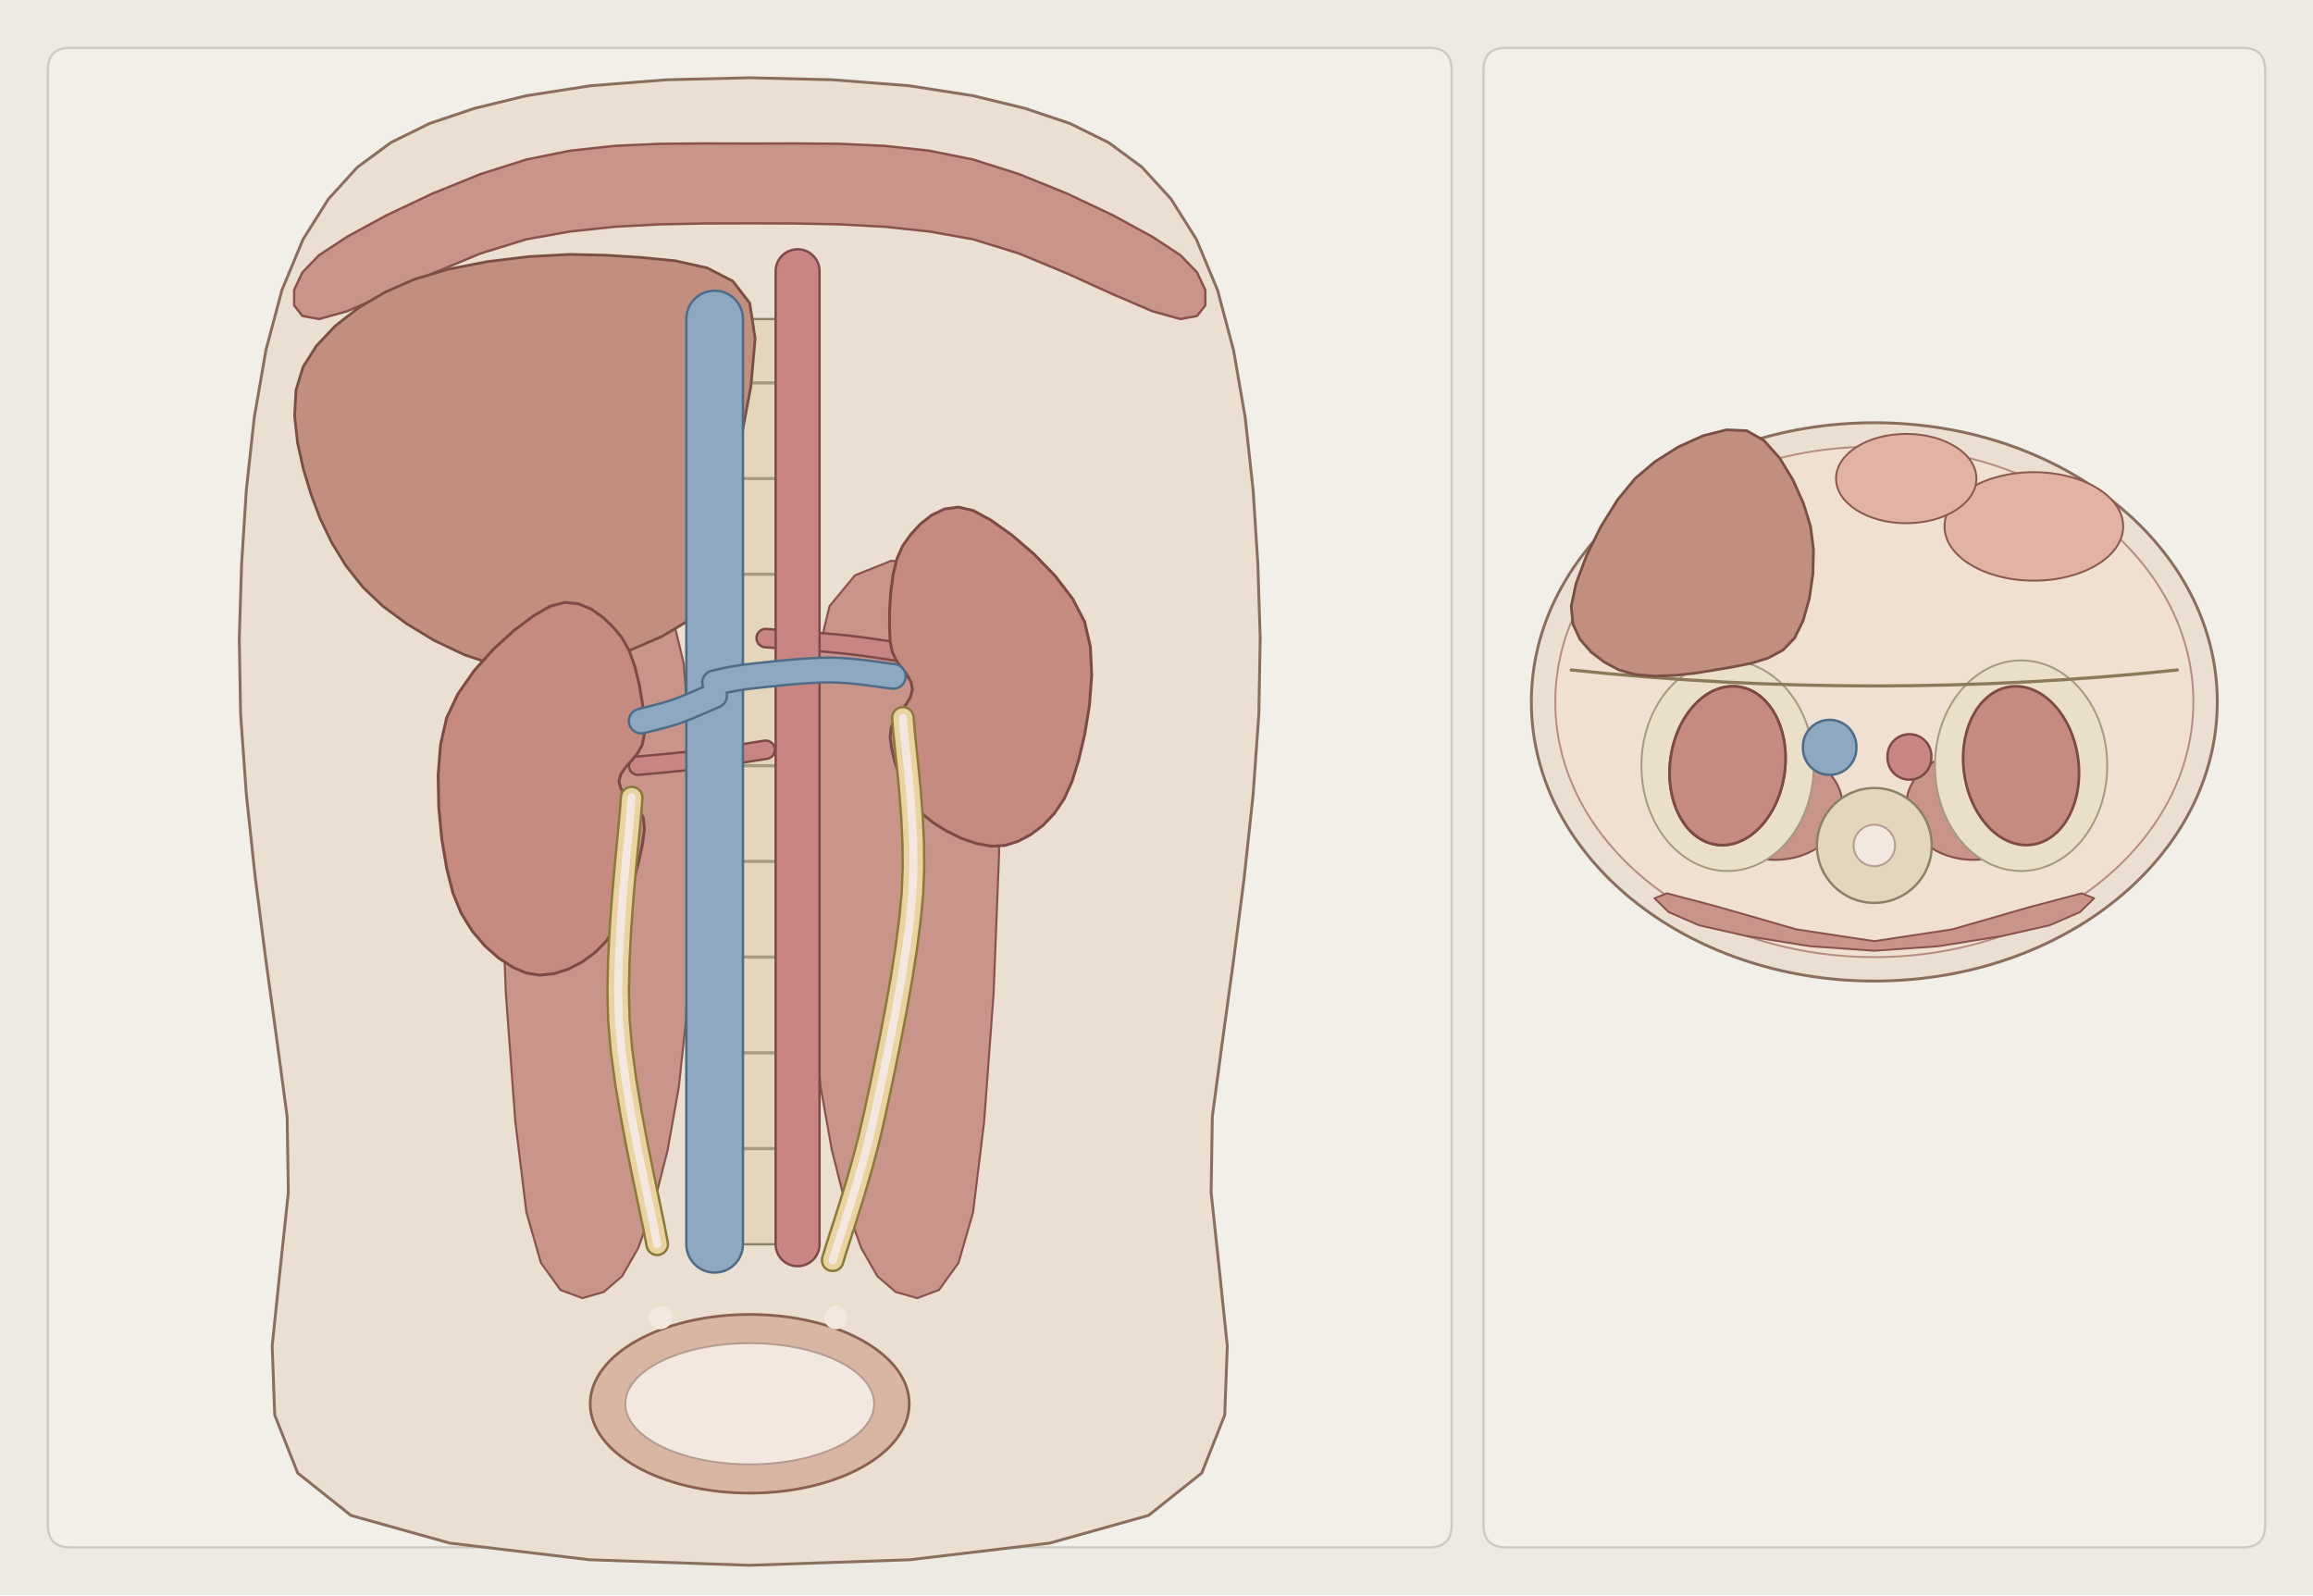
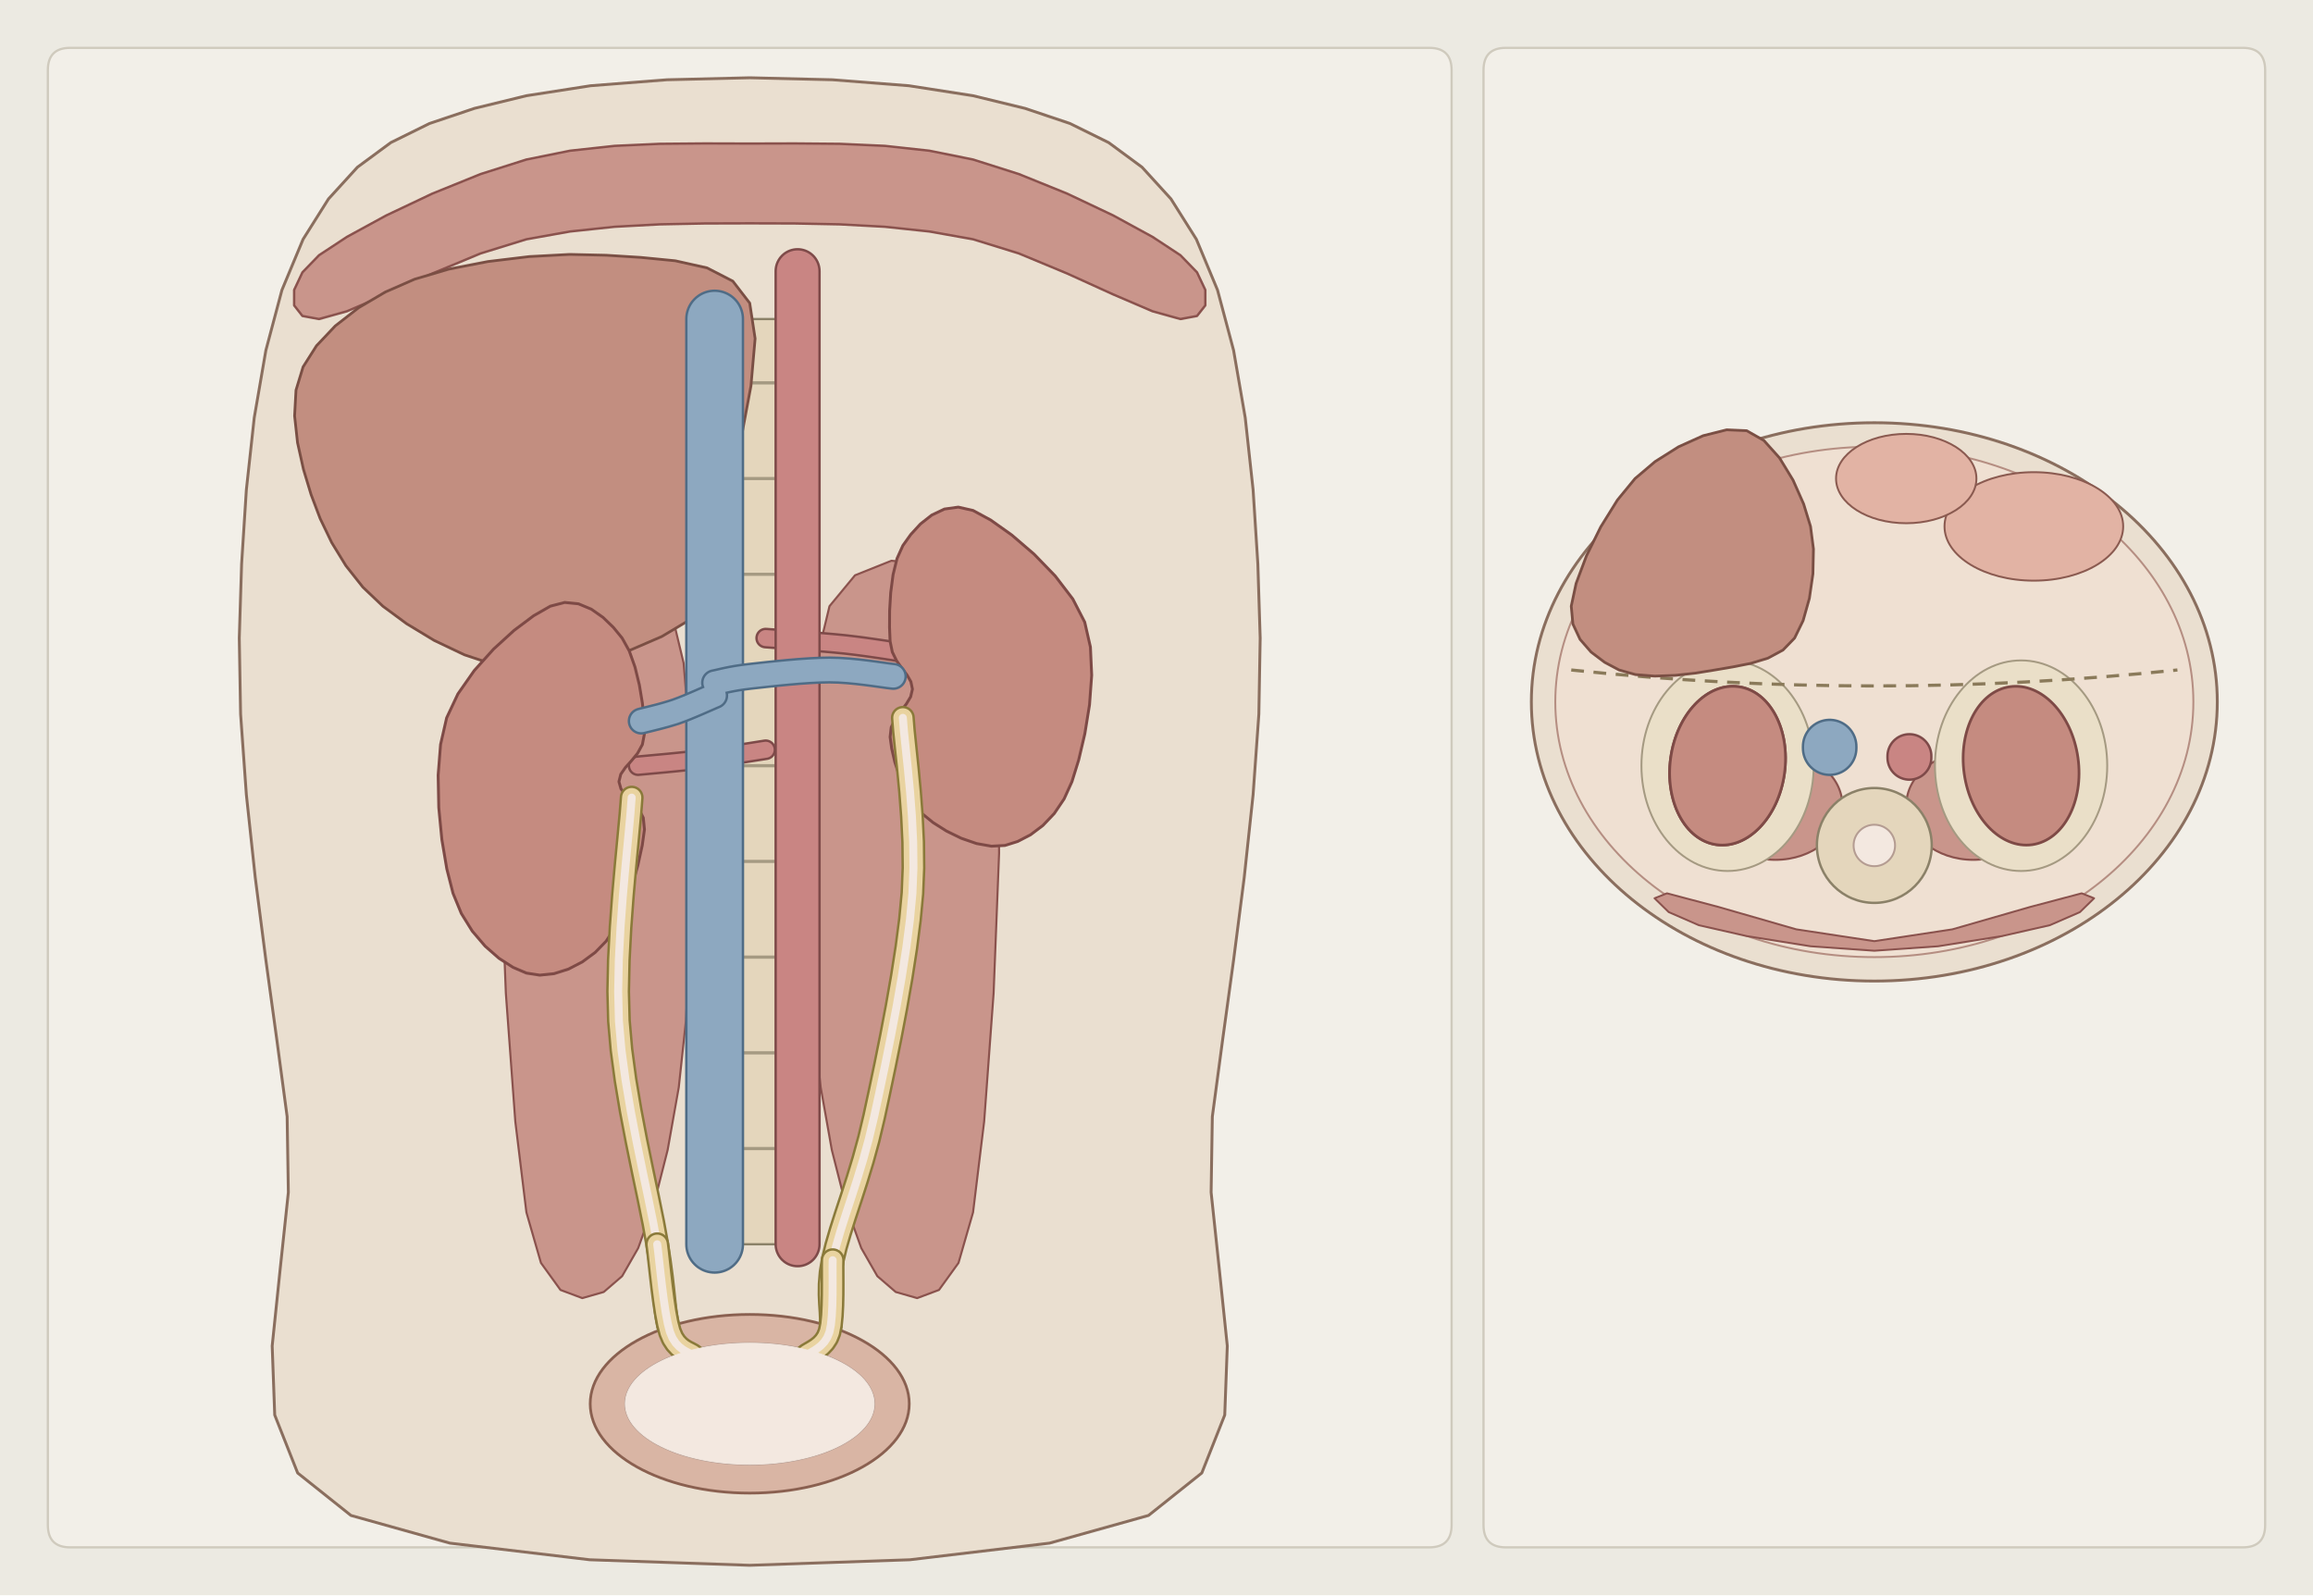
<svg xmlns="http://www.w3.org/2000/svg" viewBox="0 0 1450 1000" width="1450" height="1000">
  <rect width="1450" height="1000" fill="#ECEAE2" />
  <path d="M44 30H896Q910 30 910 44V956Q910 970 896 970H44Q30 970 30 956V44Q30 30 44 30Z" fill="#F2EFE8" stroke="#CFCABD" stroke-width="1.4" />
  <path d="M944 30H1406Q1420 30 1420 44V956Q1420 970 1406 970H944Q930 970 930 956V44Q930 30 944 30Z" fill="#F2EFE8" stroke="#CFCABD" stroke-width="1.4" />
  <path d="M330 60L370.19 53.75L418.15 50L470 48.75L521.85 50L569.81 53.75L610 60L642.59 67.94L670.74 77.41L695 89.38L715.93 104.81L734.07 124.7L750 150L763.26 181.83L773.33 219.63L780.63 261.88L785.56 307.04L788.54 353.59L790 400L789.17 447.69L785.56 498.15L780 550L773.33 601.85L766.39 652.31L760 700L759.24 747.45L764.44 796.3L769.38 843.75L767.78 887.04L753.4 923.38L720 950L657.96 967.36L570.37 977.78L470 981.25L369.63 977.78L282.04 967.36L220 950L186.6 923.38L172.22 887.04L170.63 843.75L175.56 796.3L180.76 747.45L180 700L173.61 652.31L166.67 601.85L160 550L154.44 498.15L150.83 447.69L150 400L151.46 353.59L154.44 307.04L159.38 261.88L166.67 219.63L176.74 181.83L190 150L205.93 124.7L224.07 104.81L245 89.38L269.26 77.41L297.41 67.94Z" fill="#EADFD0" stroke="#8A6E5E" stroke-width="1.8" stroke-linejoin="round" />
  <path d="M440 200L500 200L500 780L440 780Z" fill="#E4D6BC" stroke="#8B8168" stroke-width="1.4" stroke-linejoin="round" />
  <path d="M440 240L500 240" fill="none" stroke="#A59A82" stroke-width="2" stroke-linecap="round" stroke-linejoin="round" />
  <path d="M440 300L500 300" fill="none" stroke="#A59A82" stroke-width="2" stroke-linecap="round" stroke-linejoin="round" />
  <path d="M440 360L500 360" fill="none" stroke="#A59A82" stroke-width="2" stroke-linecap="round" stroke-linejoin="round" />
  <path d="M440 420L500 420" fill="none" stroke="#A59A82" stroke-width="2" stroke-linecap="round" stroke-linejoin="round" />
  <path d="M440 480L500 480" fill="none" stroke="#A59A82" stroke-width="2" stroke-linecap="round" stroke-linejoin="round" />
  <path d="M440 540L500 540" fill="none" stroke="#A59A82" stroke-width="2" stroke-linecap="round" stroke-linejoin="round" />
  <path d="M440 600L500 600" fill="none" stroke="#A59A82" stroke-width="2" stroke-linecap="round" stroke-linejoin="round" />
  <path d="M440 660L500 660" fill="none" stroke="#A59A82" stroke-width="2" stroke-linecap="round" stroke-linejoin="round" />
  <path d="M440 720L500 720" fill="none" stroke="#A59A82" stroke-width="2" stroke-linecap="round" stroke-linejoin="round" />
  <path d="M320 400L334.4 369.76L356.4 354.08L381.2 351.52L404 360.64L420 380L428.56 415.68L432.88 468.64L433.92 529.76L432.64 589.92L430 640L425.52 681.6L418.56 720.8L409.84 755.2L400.08 782.4L390 800L378.48 809.92L365.04 813.76L351.36 808.64L339.12 791.68L330 760L323.04 703.04L317.12 622.72L313.68 534.88L314.16 455.36Z" fill="#C9958B" stroke="#8A524D" stroke-width="1.3" stroke-linejoin="round" />
  <path d="M620 400L605.6 369.76L583.6 354.08L558.8 351.52L536 360.64L520 380L511.44 415.68L507.12 468.64L506.08 529.76L507.36 589.92L510 640L514.48 681.6L521.44 720.8L530.16 755.2L539.92 782.4L550 800L561.52 809.92L574.96 813.76L588.64 808.64L600.88 791.68L610 760L616.96 703.04L622.88 622.72L626.32 534.88L625.84 455.36Z" fill="#C9958B" stroke="#8A524D" stroke-width="1.3" stroke-linejoin="round" />
  <path d="M200 160L217.52 148.48L242.16 135.04L271.04 121.36L301.28 109.12L330 100L357.36 94.48L385.28 91.44L413.52 90.16L441.84 89.92L470 90L498.16 89.92L526.48 90.16L554.72 91.44L582.64 94.48L610 100L638.72 109.12L668.96 121.36L697.84 135.04L722.48 148.48L740 160L750.4 170.72L755.6 181.76L755.6 191.44L750.4 198.08L740 200L722.48 195.12L697.84 184.56L668.96 171.44L638.72 158.88L610 150L582.64 145.12L554.72 142.16L526.48 140.64L498.16 140.08L470 140L441.84 140.08L413.52 140.64L385.28 142.16L357.36 145.12L330 150L301.28 158.88L271.04 171.44L242.16 184.56L217.52 195.12L200 200L189.6 198.08L184.4 191.44L184.4 181.76L189.6 170.72Z" fill="#C9958B" stroke="#8A524D" stroke-width="1.5" stroke-linejoin="round" />
  <path d="M190 230L198.4 216.76L210.2 204.28L224.8 192.92L241.6 183.04L260 175L281.28 168.72L305.84 163.96L331.76 160.84L357.12 159.48L380 160L401.65 161.36L423.34 163.48L443.22 167.92L459.39 176.24L470 190L473.38 212.24L470.77 241.92L464.67 274.48L457.58 305.36L452 330L449.1 347.6L447.23 361.2L444.61 372L439.46 381.2L430 390L414.83 399.04L395.14 407.52L373.02 414.48L350.61 418.96L330 420L310.64 416.96L291.12 410.48L272.28 401.52L254.96 391.04L240 380L227.48 368.08L216.84 354.64L207.96 340.16L200.72 325.12L195 310L190.24 294.24L186.52 277.52L184.68 260.68L185.56 244.56Z" fill="#C28E80" stroke="#7A4F44" stroke-width="1.7" stroke-linejoin="round" />
  <path d="M480 470L476.91 470.48L472.81 471.13L467.93 471.9L462.5 472.75L456.76 473.63L450.94 474.5L445.27 475.3L440 476L434.73 476.62L429.06 477.23L423.24 477.82L417.5 478.38L412.07 478.88L407.19 479.33L403.09 479.71L400 480" fill="none" stroke="#7E4A49" stroke-width="13" stroke-linecap="round" stroke-linejoin="round" />
  <path d="M480 400L483.91 400.29L489.17 400.67L495.44 401.12L502.38 401.63L509.64 402.18L516.89 402.77L523.79 403.38L530 404L535.92 404.7L542.05 405.5L548.18 406.37L554.13 407.25L559.68 408.1L564.64 408.88L568.81 409.52L572 410" fill="none" stroke="#7E4A49" stroke-width="13" stroke-linecap="round" stroke-linejoin="round" />
  <path d="M480 470L476.91 470.48L472.81 471.13L467.93 471.9L462.5 472.75L456.76 473.63L450.94 474.5L445.27 475.3L440 476L434.73 476.62L429.06 477.23L423.24 477.82L417.5 478.38L412.07 478.88L407.19 479.33L403.09 479.71L400 480" fill="none" stroke="#C98583" stroke-width="10" stroke-linecap="round" stroke-linejoin="round" />
  <path d="M480 400L483.91 400.29L489.17 400.67L495.44 401.12L502.38 401.63L509.64 402.18L516.89 402.77L523.79 403.38L530 404L535.92 404.7L542.05 405.5L548.18 406.37L554.13 407.25L559.68 408.1L564.64 408.88L568.81 409.52L572 410" fill="none" stroke="#C98583" stroke-width="10" stroke-linecap="round" stroke-linejoin="round" />
  <path d="M345 380L354.02 377.66L362.63 378.52L370.69 381.88L378.04 387.04L384.53 393.31L390 400L394.47 408.03L398.07 418.15L400.81 429.38L402.7 440.74L403.76 451.27L404 460L402.7 466.74L399.7 472.22L395.88 476.88L392.07 481.11L389.16 485.35L388 490L389.28 494.54L392.44 498.52L396.5 502.5L400.44 507.04L403.28 512.69L404 520L402.62 529.93L399.93 542.22L396.13 555.63L391.41 568.89L385.97 580.76L380 590L373.13 597.04L365.11 602.96L356.38 607.5L347.33 610.37L338.4 611.3L330 610L321.62 606.41L312.81 600.74L304.13 593.13L296.07 583.7L289.19 572.62L284 560L280.1 544.68L277 526.3L275.06 506.25L274.67 485.93L276.19 466.71L280 450L287.07 434.98L297.3 420.37L309.44 406.88L322.26 395.19L334.53 386Z" fill="#C58B80" stroke="#7E4A46" stroke-width="1.8" stroke-linejoin="round" />
  <path d="M610 320L600.75 317.9L592.07 319.11L584.13 322.88L577.04 328.44L570.95 335.07L566 342L562.33 350.15L559.85 360.3L558.38 371.5L557.7 382.81L557.64 393.3L558 402L559.38 408.74L562.07 414.22L565.38 418.88L568.59 423.11L571.03 427.35L572 432L570.89 436.79L568.15 441.33L564.63 445.88L561.19 450.67L558.69 455.96L558 462L559 469.28L560.96 477.7L563.88 486.63L567.7 495.41L572.42 503.41L578 510L584.93 515.65L593.33 520.96L602.63 525.5L612.22 528.81L621.54 530.46L630 530L637.97 527.5L646 523.33L653.75 517.5L660.89 510L667.08 500.83L672 490L676.2 476.46L680.07 460L683 441.88L684.37 423.33L683.57 405.63L680 390L672.55 375.53L661.48 361.04L648.25 347.38L634.3 335.41L621.06 326Z" fill="#C58B80" stroke="#7E4A46" stroke-width="1.8" stroke-linejoin="round" />
-   <path d="M396 500L395.16 510.8L393.81 525.16L392.18 542.25L390.5 561.25L389.01 581.35L387.94 601.72L387.52 621.54L388 640L389.63 658.46L392.31 678.28L395.71 698.65L399.5 718.75L403.35 737.75L406.94 754.84L409.93 769.2L412 780" fill="none" stroke="#8A7A3A" stroke-width="15" stroke-linecap="round" stroke-linejoin="round" />
-   <path d="M566 450L566.67 458.28L567.78 469.06L569.13 481.88L570.5 496.25L571.68 511.72L572.47 527.81L572.64 544.06L572 560L570.45 576.41L568.16 594.06L565.29 612.5L562 631.25L558.46 649.84L554.84 667.81L551.3 684.69L548 700L544.67 714.26L541.03 728.13L537.25 741.37L533.5 753.75L529.93 765.04L526.72 775L524.02 783.4L522 790" fill="none" stroke="#8A7A3A" stroke-width="15" stroke-linecap="round" stroke-linejoin="round" />
+   <path d="M396 500L395.16 510.8L393.81 525.16L392.18 542.25L390.5 561.25L389.01 581.35L387.94 601.72L387.52 621.54L388 640L389.58 658.08L392.13 676.99L395.36 696.24L399 715.31L402.77 733.73L406.38 750.98L409.55 766.57L412 780L413.72 791.22L414.96 800.66L415.86 808.61L416.56 815.31L417.19 821.04L417.88 826.05L418.77 830.62L420 835L421.64 838.89L423.61 841.91L425.77 844.21L428 845.94L430.17 847.23L432.14 848.24L433.79 849.12L435 850" fill="none" stroke="#8A7A3A" stroke-width="15" stroke-linecap="round" stroke-linejoin="round" />
+   <path d="M566 450L566.67 458.28L567.78 469.06L569.13 481.88L570.5 496.25L571.68 511.72L572.47 527.81L572.64 544.06L572 560L570.45 576.41L568.16 594.06L565.29 612.5L562 631.25L558.46 649.84L554.84 667.81L551.3 684.69L548 700L544.68 713.95L541.08 727.07L537.34 739.39L533.63 750.94L530.08 761.74L526.86 771.84L524.12 781.25L522 790L520.69 797.98L520.12 805.12L520.06 811.49L520.31 817.19L520.65 822.3L520.85 826.91L520.71 831.12L520 835L518.64 838.41L516.81 841.21L514.67 843.48L512.38 845.31L510.1 846.79L508 848.01L506.25 849.05L505 850" fill="none" stroke="#8A7A3A" stroke-width="15" stroke-linecap="round" stroke-linejoin="round" />
  <path d="M500 170L500 221.23L500 293.91L500 380.88L500 475L500 569.12L500 656.09L500 728.77L500 780" fill="none" stroke="#7E4A49" stroke-width="29" stroke-linecap="round" stroke-linejoin="round" />
  <path d="M448 200L448 248.71L448 317.81L448 400.51L448 490L448 579.49L448 662.19L448 731.29L448 780" fill="none" stroke="#4F6C86" stroke-width="37" stroke-linecap="round" stroke-linejoin="round" />
-   <path d="M396 500L395.16 510.8L393.81 525.16L392.18 542.25L390.5 561.25L389.01 581.35L387.94 601.72L387.52 621.54L388 640L389.63 658.46L392.31 678.28L395.71 698.65L399.5 718.75L403.35 737.75L406.94 754.84L409.93 769.2L412 780" fill="none" stroke="#E9D3A0" stroke-width="12" stroke-linecap="round" stroke-linejoin="round" />
-   <path d="M566 450L566.67 458.28L567.78 469.06L569.13 481.88L570.5 496.25L571.68 511.72L572.47 527.81L572.64 544.06L572 560L570.45 576.41L568.16 594.06L565.29 612.5L562 631.25L558.46 649.84L554.84 667.81L551.3 684.69L548 700L544.67 714.26L541.03 728.13L537.25 741.37L533.5 753.75L529.93 765.04L526.72 775L524.02 783.4L522 790" fill="none" stroke="#E9D3A0" stroke-width="12" stroke-linecap="round" stroke-linejoin="round" />
+   <path d="M396 500L395.16 510.8L393.81 525.16L392.18 542.25L390.5 561.25L389.01 581.35L387.94 601.72L387.52 621.54L388 640L389.58 658.08L392.13 676.99L395.36 696.24L399 715.31L402.77 733.73L406.38 750.98L409.55 766.57L412 780L413.72 791.22L414.96 800.66L415.86 808.61L416.56 815.31L417.19 821.04L417.88 826.05L418.77 830.62L420 835L421.64 838.89L423.61 841.91L425.77 844.21L428 845.94L430.17 847.23L432.14 848.24L433.79 849.12L435 850" fill="none" stroke="#E9D3A0" stroke-width="12" stroke-linecap="round" stroke-linejoin="round" />
+   <path d="M566 450L566.67 458.28L567.78 469.06L569.13 481.88L570.5 496.25L571.68 511.72L572.47 527.81L572.64 544.06L572 560L570.45 576.41L568.16 594.06L565.29 612.5L562 631.25L558.46 649.84L554.84 667.81L551.3 684.69L548 700L544.68 713.95L541.08 727.07L537.34 739.39L533.63 750.94L530.08 761.74L526.86 771.84L524.12 781.25L522 790L520.69 797.98L520.12 805.12L520.06 811.49L520.31 817.19L520.65 822.3L520.85 826.91L520.71 831.12L520 835L518.64 838.41L516.81 841.21L514.67 843.48L512.38 845.31L510.1 846.79L508 848.01L506.25 849.05L505 850" fill="none" stroke="#E9D3A0" stroke-width="12" stroke-linecap="round" stroke-linejoin="round" />
  <path d="M500 170L500 221.23L500 293.91L500 380.88L500 475L500 569.12L500 656.09L500 728.77L500 780" fill="none" stroke="#C98583" stroke-width="26" stroke-linecap="round" stroke-linejoin="round" />
  <path d="M448 200L448 248.71L448 317.81L448 400.51L448 490L448 579.49L448 662.19L448 731.29L448 780" fill="none" stroke="#8DA8C0" stroke-width="34" stroke-linecap="round" stroke-linejoin="round" />
-   <path d="M396 500L395.16 510.8L393.81 525.16L392.18 542.25L390.5 561.25L389.01 581.35L387.94 601.72L387.52 621.54L388 640L389.63 658.46L392.31 678.28L395.71 698.65L399.5 718.75L403.35 737.75L406.94 754.84L409.93 769.2L412 780" fill="none" stroke="#F3E8E0" stroke-width="5" stroke-linecap="round" stroke-linejoin="round" />
-   <path d="M566 450L566.67 458.28L567.78 469.06L569.13 481.88L570.5 496.25L571.68 511.72L572.47 527.81L572.64 544.06L572 560L570.45 576.41L568.16 594.06L565.29 612.5L562 631.25L558.46 649.84L554.84 667.81L551.3 684.69L548 700L544.67 714.26L541.03 728.13L537.25 741.37L533.5 753.75L529.93 765.04L526.72 775L524.02 783.4L522 790" fill="none" stroke="#F3E8E0" stroke-width="5" stroke-linecap="round" stroke-linejoin="round" />
+   <path d="M396 500L395.16 510.8L393.81 525.16L392.18 542.25L390.5 561.25L389.01 581.35L387.94 601.72L387.52 621.54L388 640L389.58 658.08L392.13 676.99L395.36 696.24L399 715.31L402.77 733.73L406.38 750.98L409.55 766.57L412 780L413.72 791.22L414.96 800.66L415.86 808.61L416.56 815.31L417.19 821.04L417.88 826.05L418.77 830.62L420 835L421.64 838.89L423.61 841.91L425.77 844.21L428 845.94L430.17 847.23L432.14 848.24L433.79 849.12L435 850" fill="none" stroke="#F3E8E0" stroke-width="5" stroke-linecap="round" stroke-linejoin="round" />
+   <path d="M566 450L566.67 458.28L567.78 469.06L569.13 481.88L570.5 496.25L571.68 511.72L572.47 527.81L572.64 544.06L572 560L570.45 576.41L568.16 594.06L565.29 612.5L562 631.25L558.46 649.84L554.84 667.81L551.3 684.69L548 700L544.68 713.95L541.08 727.07L537.34 739.39L533.63 750.94L530.08 761.74L526.86 771.84L524.12 781.25L522 790L520.69 797.98L520.12 805.12L520.06 811.49L520.31 817.19L520.65 822.3L520.85 826.91L520.71 831.12L520 835L518.64 838.41L516.81 841.21L514.67 843.48L512.38 845.31L510.1 846.79L508 848.01L506.25 849.05L505 850" fill="none" stroke="#F3E8E0" stroke-width="5" stroke-linecap="round" stroke-linejoin="round" />
  <path d="M448 436L446.13 436.8L443.64 437.89L440.67 439.19L437.38 440.63L433.91 442.1L430.42 443.55L427.07 444.87L424 446L421 446.98L417.84 447.92L414.64 448.81L411.5 449.63L408.55 450.37L405.91 451.02L403.68 451.56L402 452" fill="none" stroke="#4F6C86" stroke-width="17" stroke-linecap="round" stroke-linejoin="round" />
  <path d="M560 424L556.98 423.64L553.05 423.09L548.37 422.44L543.13 421.75L537.49 421.09L531.64 420.53L525.75 420.14L520 420L514.04 420.12L507.55 420.44L500.75 420.91L493.88 421.5L487.14 422.15L480.77 422.81L474.98 423.45L470 424L465.76 424.53L462.02 425.09L458.73 425.68L455.88 426.25L453.41 426.79L451.3 427.28L449.51 427.69L448 428" fill="none" stroke="#4F6C86" stroke-width="17" stroke-linecap="round" stroke-linejoin="round" />
  <path d="M448 436L446.13 436.8L443.64 437.89L440.67 439.19L437.38 440.63L433.91 442.1L430.42 443.55L427.07 444.87L424 446L421 446.98L417.84 447.92L414.64 448.81L411.5 449.63L408.55 450.37L405.91 451.02L403.68 451.56L402 452" fill="none" stroke="#8DA8C0" stroke-width="14" stroke-linecap="round" stroke-linejoin="round" />
  <path d="M560 424L556.98 423.64L553.05 423.09L548.37 422.44L543.13 421.75L537.49 421.09L531.64 420.53L525.75 420.14L520 420L514.04 420.12L507.55 420.44L500.75 420.91L493.88 421.5L487.14 422.15L480.77 422.81L474.98 423.45L470 424L465.76 424.53L462.02 425.09L458.73 425.68L455.88 426.25L453.41 426.79L451.3 427.28L449.51 427.69L448 428" fill="none" stroke="#8DA8C0" stroke-width="14" stroke-linecap="round" stroke-linejoin="round" />
  <path d="M370 880A100 56 0 1 0 570 880A100 56 0 1 0 370 880Z" fill="#D9B5A4" stroke="#8A6050" stroke-width="1.7" stroke-linejoin="round" />
  <path d="M392 880A78 38 0 1 0 548 880A78 38 0 1 0 392 880Z" fill="#F3E8E0" stroke="#B49C92" stroke-width="1.2" stroke-linejoin="round" />
-   <path d="M407 826A7 7 0 1 0 421 826A7 7 0 1 0 407 826Z" fill="#F3E8E0" stroke="#F3E8E0" stroke-width="0.6" stroke-linejoin="round" />
-   <path d="M517 826A7 7 0 1 0 531 826A7 7 0 1 0 517 826Z" fill="#F3E8E0" stroke="#F3E8E0" stroke-width="0.6" stroke-linejoin="round" />
+   <path d="M412 780L412.57 784.52L413.27 790.82L414.11 798.35L415.06 806.56L416.14 814.89L417.32 822.77L418.61 829.66L420 835L421.64 838.89L423.61 841.91L425.77 844.21L428 845.94L430.17 847.23L432.14 848.24L433.79 849.12L435 850" fill="none" stroke="#8A7A3A" stroke-width="15" stroke-linecap="round" stroke-linejoin="round" />
+   <path d="M522 790L521.93 793.68L521.95 798.79L521.97 804.9L521.94 811.56L521.79 818.34L521.46 824.8L520.89 830.5L520 835L518.64 838.41L516.81 841.21L514.67 843.48L512.38 845.31L510.1 846.79L508 848.01L506.25 849.05L505 850" fill="none" stroke="#8A7A3A" stroke-width="15" stroke-linecap="round" stroke-linejoin="round" />
+   <path d="M412 780L412.57 784.52L413.27 790.82L414.11 798.35L415.06 806.56L416.14 814.89L417.32 822.77L418.61 829.66L420 835L421.64 838.89L423.61 841.91L425.77 844.21L428 845.94L430.17 847.23L432.14 848.24L433.79 849.12L435 850" fill="none" stroke="#E9D3A0" stroke-width="12" stroke-linecap="round" stroke-linejoin="round" />
+   <path d="M522 790L521.93 793.68L521.95 798.79L521.97 804.9L521.94 811.56L521.79 818.34L521.46 824.8L520.89 830.5L520 835L518.64 838.41L516.81 841.21L514.67 843.48L512.38 845.31L510.1 846.79L508 848.01L506.25 849.05L505 850" fill="none" stroke="#E9D3A0" stroke-width="12" stroke-linecap="round" stroke-linejoin="round" />
+   <path d="M412 780L412.57 784.52L413.27 790.82L414.11 798.35L415.06 806.56L416.14 814.89L417.32 822.77L418.61 829.66L420 835L421.64 838.89L423.61 841.91L425.77 844.21L428 845.94L430.17 847.23L432.14 848.24L433.79 849.12L435 850" fill="none" stroke="#F3E8E0" stroke-width="5" stroke-linecap="round" stroke-linejoin="round" />
+   <path d="M522 790L521.93 793.68L521.95 798.79L521.97 804.9L521.94 811.56L521.79 818.34L521.46 824.8L520.89 830.5L520 835L518.64 838.41L516.81 841.21L514.67 843.48L512.38 845.31L510.1 846.79L508 848.01L506.25 849.05L505 850" fill="none" stroke="#F3E8E0" stroke-width="5" stroke-linecap="round" stroke-linejoin="round" />
+   <path d="M392 880A78 38 0 1 0 548 880A78 38 0 1 0 392 880Z" fill="#F3E8E0" stroke="#F3E8E0" stroke-width="0.5" stroke-linejoin="round" />
  <path d="M960 440A215 175 0 1 0 1390 440A215 175 0 1 0 960 440Z" fill="#EADFD0" stroke="#8A6E5E" stroke-width="1.8" stroke-linejoin="round" />
  <path d="M975 440A200 160 0 1 0 1375 440A200 160 0 1 0 975 440Z" fill="#EFE0D2" stroke="#B58E82" stroke-width="1.2" stroke-linejoin="round" />
  <path d="M1071 505A42 34 0 1 0 1155 505A42 34 0 1 0 1071 505Z" fill="#C9958B" stroke="#8A524D" stroke-width="1.3" stroke-linejoin="round" />
  <path d="M1195 505A42 34 0 1 0 1279 505A42 34 0 1 0 1195 505Z" fill="#C9958B" stroke="#8A524D" stroke-width="1.3" stroke-linejoin="round" />
  <path d="M1139 530A36 36 0 1 0 1211 530A36 36 0 1 0 1139 530Z" fill="#E4D6BC" stroke="#8B8168" stroke-width="1.5" stroke-linejoin="round" />
  <path d="M1162 530A13 13 0 1 0 1188 530A13 13 0 1 0 1162 530Z" fill="#F3E8E0" stroke="#B49C92" stroke-width="1.2" stroke-linejoin="round" />
  <path d="M1045 560L1077.22 568.52L1126.11 582.59L1175 590L1223.89 582.59L1272.78 568.52L1305 560L1312.78 563.11L1303.89 571.78L1285 580L1255 586.81L1215 593.19L1175 596L1135 593.19L1095 586.81L1065 580L1046.11 571.78L1037.22 563.11Z" fill="#C9958B" stroke="#8A524D" stroke-width="1.2" stroke-linejoin="round" />
  <path d="M1029 480A54 66 0 1 0 1137 480A54 66 0 1 0 1029 480Z" fill="#EADFC8" stroke="#A59A82" stroke-width="1.2" stroke-linejoin="round" />
  <path d="M1213 480A54 66 0 1 0 1321 480A54 66 0 1 0 1213 480Z" fill="#EADFC8" stroke="#A59A82" stroke-width="1.2" stroke-linejoin="round" />
  <path d="M1047.35 474.99A36 50 8 1 0 1118.65 485.01A36 50 8 1 0 1047.35 474.99Z" fill="#C58B80" stroke="#7E4A46" stroke-width="1.7" stroke-linejoin="round" />
  <path d="M1231.35 485.01A36 50 -8 1 0 1302.65 474.99A36 50 -8 1 0 1231.35 485.01Z" fill="#C58B80" stroke="#7E4A46" stroke-width="1.7" stroke-linejoin="round" />
  <path d="M1047.35 474.99A36 50 8 1 0 1118.65 485.01A36 50 8 1 0 1047.35 474.99Z" fill="#C58B80" stroke="#7E4A46" stroke-width="1.7" stroke-linejoin="round" />
-   <path d="M985 420Q1175 440 1365 420" fill="none" stroke="#8A7A5A" stroke-width="2" stroke-linecap="round" stroke-linejoin="round" />
+   <path d="M985 420Q1175 440 1365 420" fill="none" stroke="#8A7A5A" stroke-width="2" stroke-dasharray="8 6" />
  <path d="M985 380L988.04 365.76L994.52 348.48L1003.48 330.32L1013.96 313.44L1025 300L1037.56 289.36L1052.28 280.08L1067.72 273.12L1082.44 269.44L1095 270L1105.72 276.08L1115.56 287.04L1124.04 300.96L1130.68 315.92L1135 330L1136.84 344.16L1136.52 359.68L1134.28 375.12L1130.36 389.04L1125 400L1117.72 407.52L1108.36 412.56L1097.64 415.84L1086.28 418.08L1075 420L1063.16 421.92L1050.28 423.36L1037.32 423.84L1025.24 422.88L1015 420L1005.96 415.2L997.48 408.8L990.52 400.8L986.04 391.2Z" fill="#C28E80" stroke="#7A4F44" stroke-width="1.7" stroke-linejoin="round" />
  <path d="M1219 330A56 34 0 1 0 1331 330A56 34 0 1 0 1219 330Z" fill="#E2B3A4" stroke="#8A5A50" stroke-width="1.2" stroke-linejoin="round" />
  <path d="M1151 300A44 28 0 1 0 1239 300A44 28 0 1 0 1151 300Z" fill="#E2B3A4" stroke="#8A5A50" stroke-width="1.2" stroke-linejoin="round" />
  <path d="M1147 468L1147 468.08L1147 468.2L1147 468.35L1147 468.5L1147 468.65L1147 468.8L1147 468.92L1147 469" fill="none" stroke="#4F6C86" stroke-width="35" stroke-linecap="round" stroke-linejoin="round" />
  <path d="M1197 474L1197 474.08L1197 474.2L1197 474.35L1197 474.5L1197 474.65L1197 474.8L1197 474.92L1197 475" fill="none" stroke="#7E4A49" stroke-width="29" stroke-linecap="round" stroke-linejoin="round" />
  <path d="M1147 468L1147 468.08L1147 468.2L1147 468.35L1147 468.5L1147 468.65L1147 468.8L1147 468.92L1147 469" fill="none" stroke="#8DA8C0" stroke-width="32" stroke-linecap="round" stroke-linejoin="round" />
  <path d="M1197 474L1197 474.08L1197 474.2L1197 474.35L1197 474.5L1197 474.65L1197 474.8L1197 474.92L1197 475" fill="none" stroke="#C98583" stroke-width="26" stroke-linecap="round" stroke-linejoin="round" />
</svg>
